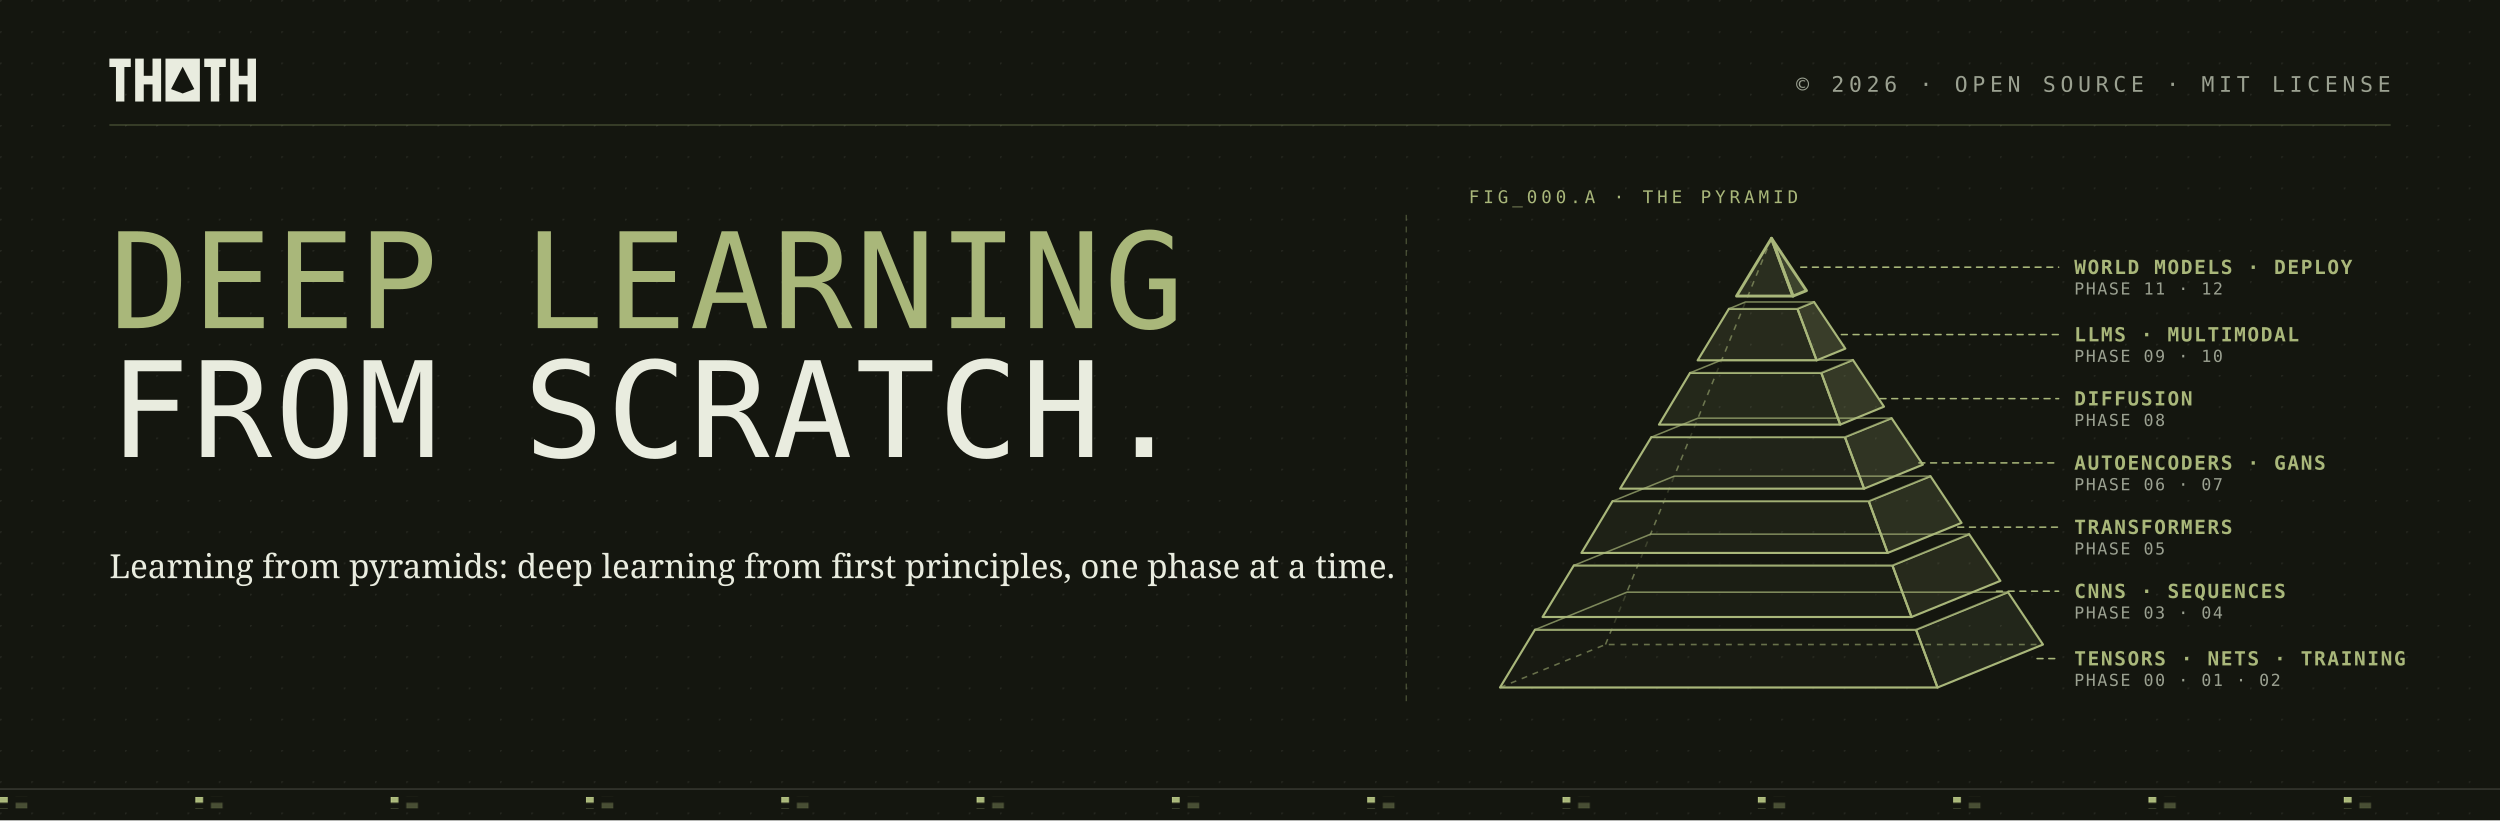
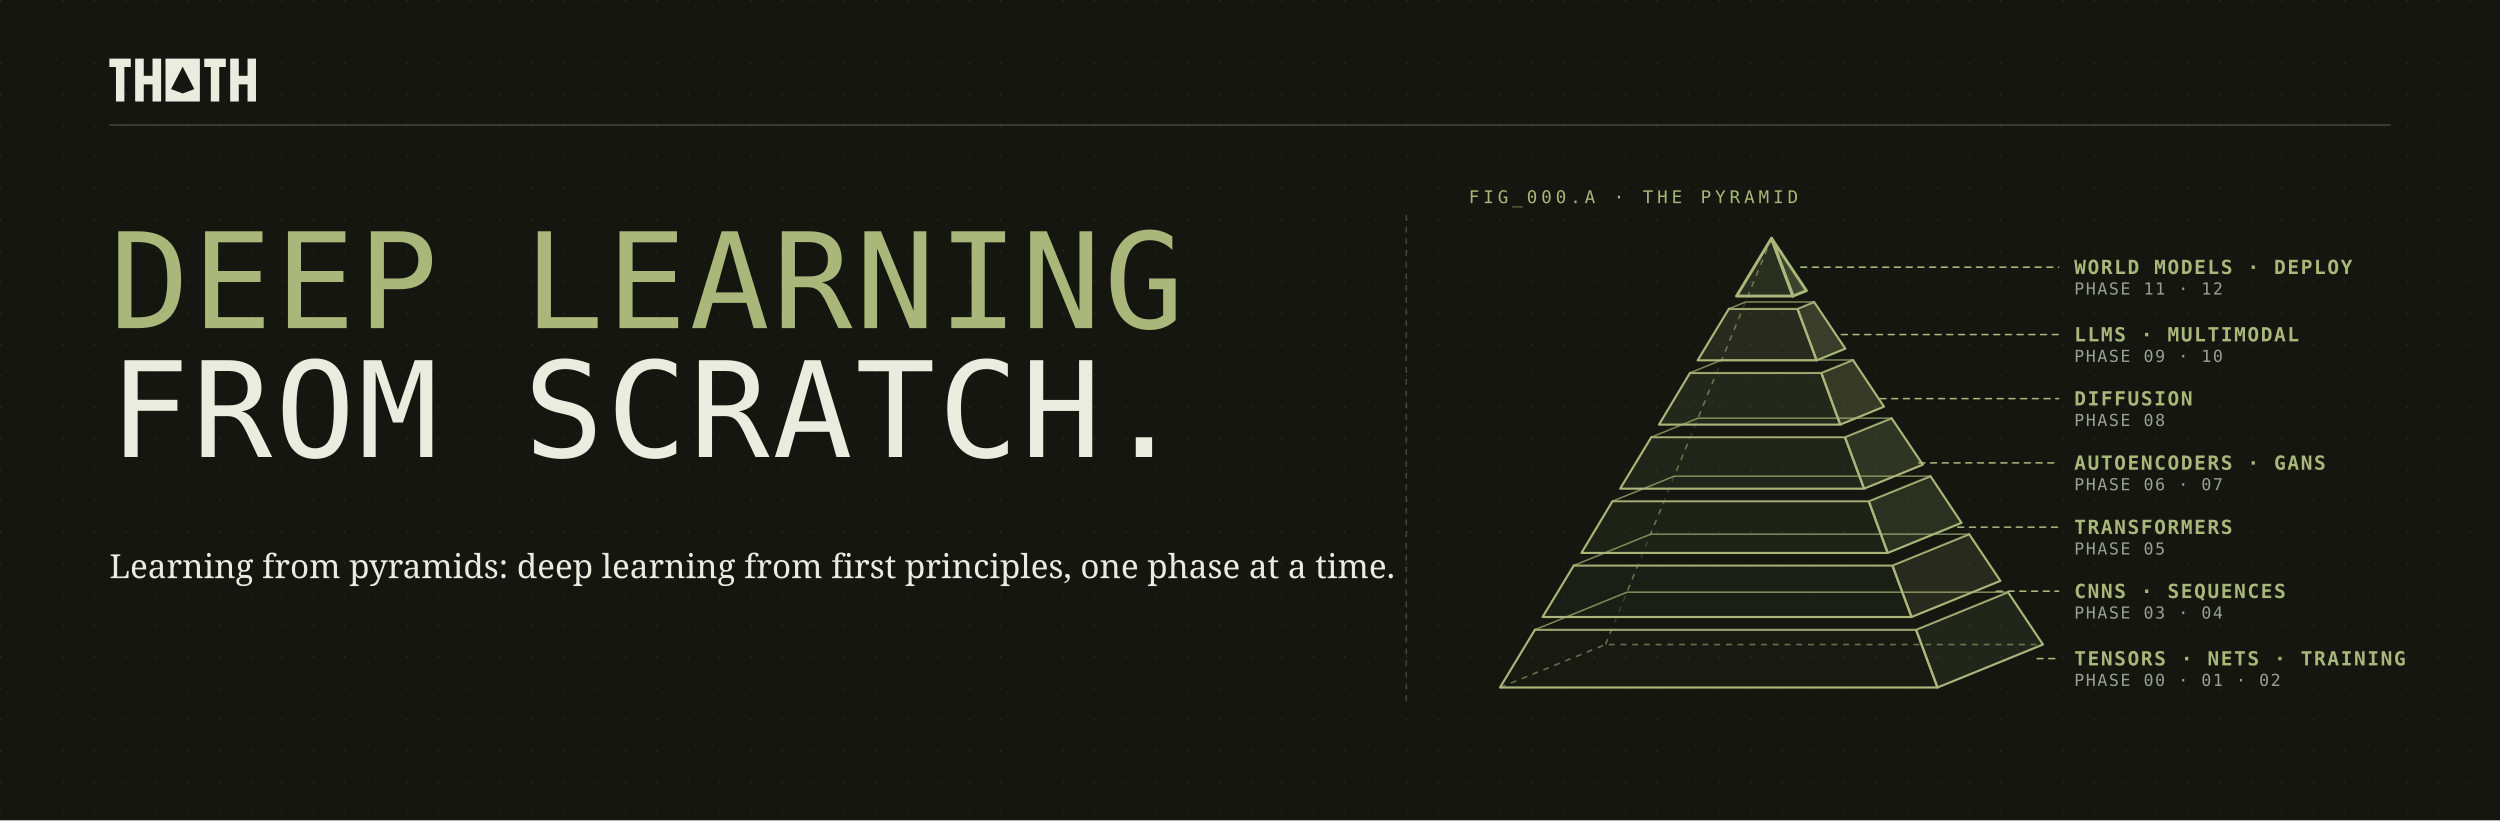
<svg xmlns="http://www.w3.org/2000/svg" width="1280" height="420" viewBox="0 0 1280 420" role="img" aria-label="THOTH · Deep Learning from Scratch: learning from pyramids. 13 phases from tensors and autodiff at the base up to transformers, diffusion, LLMs, multimodal and world models">
  <defs>
    <pattern id="paper" x="0" y="0" width="16" height="16" patternUnits="userSpaceOnUse">
      <circle cx="0" cy="0" r="1" fill="#e9ecdf" fill-opacity="0.08" />
-     </pattern>
-     <pattern id="paperRule" x="0" y="0" width="100" height="6" patternUnits="userSpaceOnUse">
-       <rect width="4" height="3" fill="#a9b77a" />
-       <rect x="8" y="3" width="6" height="3" fill="#a9b77a" fill-opacity="0.35" />
    </pattern>
    <style>
      .bp { stroke: #a9b77a; stroke-linejoin: round; stroke-linecap: round; }
      .mono { font-family: 'JetBrains Mono', ui-monospace, SFMono-Regular, Menlo, Consolas, monospace; }
      .display { font-family: 'VT323', ui-monospace, SFMono-Regular, Menlo, monospace; font-weight: 400; }
      .serif { font-family: 'Source Serif 4', Georgia, serif; }
    </style>
  </defs>
  <rect width="1280" height="420" fill="#14160f" />
  <rect width="1280" height="420" fill="url(#paper)" />
  <g transform="translate(49.36, -5.37) scale(0.08627)">
    <path fill="#e9ecdf" fill-rule="evenodd" d="M 77 410 H 204 V 460 H 166 V 665 H 116 V 460 H 77 Z M 230 410 H 281 V 512 H 333 V 410 H 384 V 665 H 333 V 563 H 281 V 665 H 230 Z M 410 410 H 614 V 665 H 410 Z M 512 458 L 443 591 L 512 617 L 581 591 Z M 640 410 H 768 V 460 H 729 V 665 H 679 V 460 H 640 Z M 794 410 H 845 V 512 H 897 V 410 H 947 V 665 H 897 V 563 H 845 V 665 H 794 Z" />
-   </g>
-   <g class="mono" font-size="11" letter-spacing="2.4" fill="#9ba191" text-anchor="end">
-     <text x="1224" y="47">© 2026  ·  OPEN SOURCE  ·  MIT LICENSE</text>
  </g>
  <line x1="56" y1="64" x2="1224" y2="64" stroke="#a9b77a" stroke-width="0.6" stroke-opacity="0.4" />
  <g transform="translate(56, 110)">
    <text class="display" x="0" y="58" font-size="68" letter-spacing="1.5" fill="#a9b77a">DEEP LEARNING</text>
    <text class="display" x="0" y="124" font-size="68" letter-spacing="1.5" fill="#e9ecdf">FROM SCRATCH.</text>
  </g>
  <g class="serif" font-size="17" fill="#e9ecdf">
    <text x="56" y="296">Learning from pyramids: deep learning from first principles, one phase at a time.</text>
  </g>
  <line x1="720" y1="110" x2="720" y2="362" stroke="#a9b77a" stroke-width="0.6" stroke-opacity="0.4" stroke-dasharray="3 3" />
  <g class="mono" font-size="9" letter-spacing="2" fill="#a9b77a">
    <text x="752" y="104">FIG_000.A  ·  THE PYRAMID</text>
  </g>
  <g stroke="#a9b77a" stroke-width="0.8" stroke-dasharray="3 3" stroke-opacity="0.55" fill="none">
    <polyline points="768.0,352.0 822.0,330.0 1046.0,330.0" />
    <line x1="822.0" y1="330.0" x2="907.0" y2="122.0" />
  </g>
  <g>
    <polygon class="bp" points="768.0,352.0 992.0,352.0 981.0,322.4 785.9,322.4" fill="#a9b77a" fill-opacity="0.03" stroke-width="1.1" />
    <polygon class="bp" points="992.0,352.0 1046.0,330.0 1028.1,303.2 981.0,322.4" fill="#a9b77a" fill-opacity="0.10" stroke-width="1.1" />
    <polygon class="bp" points="785.9,322.4 981.0,322.4 1028.1,303.2 833.0,303.2" fill="#14160f" fill-opacity="0.6" stroke-width="0.8" stroke-opacity="0.7" />
  </g>
  <g>
    <polygon class="bp" points="789.8,315.9 978.7,315.9 968.9,289.5 805.8,289.5" fill="#a9b77a" fill-opacity="0.05" stroke-width="1.1" />
    <polygon class="bp" points="978.7,315.9 1024.2,297.4 1008.2,273.5 968.9,289.5" fill="#a9b77a" fill-opacity="0.13" stroke-width="1.1" />
    <polygon class="bp" points="805.8,289.5 968.9,289.5 1008.2,273.5 845.1,273.5" fill="#14160f" fill-opacity="0.6" stroke-width="0.8" stroke-opacity="0.7" />
  </g>
  <g>
    <polygon class="bp" points="809.7,283.1 966.5,283.1 956.8,256.6 825.6,256.6" fill="#a9b77a" fill-opacity="0.07" stroke-width="1.1" />
    <polygon class="bp" points="966.5,283.1 1004.3,267.7 988.4,243.8 956.8,256.6" fill="#a9b77a" fill-opacity="0.16" stroke-width="1.1" />
    <polygon class="bp" points="825.6,256.6 956.8,256.6 988.4,243.8 857.2,243.8" fill="#14160f" fill-opacity="0.6" stroke-width="0.8" stroke-opacity="0.7" />
  </g>
  <g>
    <polygon class="bp" points="829.5,250.2 954.4,250.2 944.6,223.8 845.5,223.8" fill="#a9b77a" fill-opacity="0.09" stroke-width="1.1" />
    <polygon class="bp" points="954.4,250.2 984.5,237.9 968.5,214.1 944.6,223.8" fill="#a9b77a" fill-opacity="0.19" stroke-width="1.1" />
    <polygon class="bp" points="845.5,223.8 944.6,223.8 968.5,214.1 869.4,214.1" fill="#14160f" fill-opacity="0.6" stroke-width="0.8" stroke-opacity="0.7" />
  </g>
  <g>
    <polygon class="bp" points="849.4,217.4 942.2,217.4 932.5,190.9 865.3,190.9" fill="#a9b77a" fill-opacity="0.11" stroke-width="1.1" />
    <polygon class="bp" points="942.2,217.4 964.6,208.2 948.7,184.3 932.5,190.9" fill="#a9b77a" fill-opacity="0.22" stroke-width="1.1" />
    <polygon class="bp" points="865.3,190.9 932.5,190.9 948.7,184.3 881.5,184.3" fill="#14160f" fill-opacity="0.6" stroke-width="0.8" stroke-opacity="0.7" />
  </g>
  <g>
    <polygon class="bp" points="869.2,184.5 930.1,184.5 920.3,158.1 885.2,158.1" fill="#a9b77a" fill-opacity="0.13" stroke-width="1.1" />
    <polygon class="bp" points="930.1,184.5 944.8,178.5 928.8,154.6 920.3,158.1" fill="#a9b77a" fill-opacity="0.25" stroke-width="1.1" />
    <polygon class="bp" points="885.2,158.1 920.3,158.1 928.8,154.6 893.7,154.6" fill="#14160f" fill-opacity="0.6" stroke-width="0.8" stroke-opacity="0.7" />
  </g>
  <g>
    <polygon class="bp" points="889.1,151.6 918.0,151.6 907.0,122.0" fill="#a9b77a" fill-opacity="0.15" stroke-width="1.5" />
    <polygon class="bp" points="918.0,151.6 924.9,148.8 907.0,122.0" fill="#a9b77a" fill-opacity="0.28" stroke-width="1.5" />
  </g>
  <g class="bp" stroke-width="0.8" stroke-dasharray="3 3">
    <line x1="1043.0" y1="337.2" x2="1054" y2="337.2" />
    <line x1="1022.2" y1="302.7" x2="1054" y2="302.7" />
    <line x1="1002.4" y1="269.9" x2="1054" y2="269.9" />
    <line x1="982.5" y1="237.0" x2="1054" y2="237.0" />
    <line x1="962.6" y1="204.1" x2="1054" y2="204.1" />
    <line x1="942.8" y1="171.3" x2="1054" y2="171.3" />
    <line x1="922.0" y1="136.8" x2="1054" y2="136.8" />
  </g>
  <g class="mono" font-size="10" letter-spacing="0.8" fill="#a9b77a" font-weight="600">
    <text x="1062" y="340.7">TENSORS · NETS · TRAINING</text>
    <text x="1062" y="306.2">CNNS · SEQUENCES</text>
    <text x="1062" y="273.4">TRANSFORMERS</text>
    <text x="1062" y="240.5">AUTOENCODERS · GANS</text>
    <text x="1062" y="207.6">DIFFUSION</text>
    <text x="1062" y="174.8">LLMS · MULTIMODAL</text>
    <text x="1062" y="140.3">WORLD MODELS · DEPLOY</text>
  </g>
  <g class="mono" font-size="8.5" letter-spacing="0.8" fill="#9ba191">
    <text x="1062" y="351.2">PHASE 00 · 01 · 02</text>
    <text x="1062" y="316.7">PHASE 03 · 04</text>
    <text x="1062" y="283.9">PHASE 05</text>
    <text x="1062" y="251.0">PHASE 06 · 07</text>
    <text x="1062" y="218.1">PHASE 08</text>
    <text x="1062" y="185.3">PHASE 09 · 10</text>
    <text x="1062" y="150.8">PHASE 11 · 12</text>
  </g>
-   <rect x="0" y="408" width="1280" height="6" fill="url(#paperRule)" />
-   <line x1="0" y1="404" x2="1280" y2="404" stroke="#e9ecdf" stroke-opacity="0.16" stroke-width="0.8" />
</svg>
